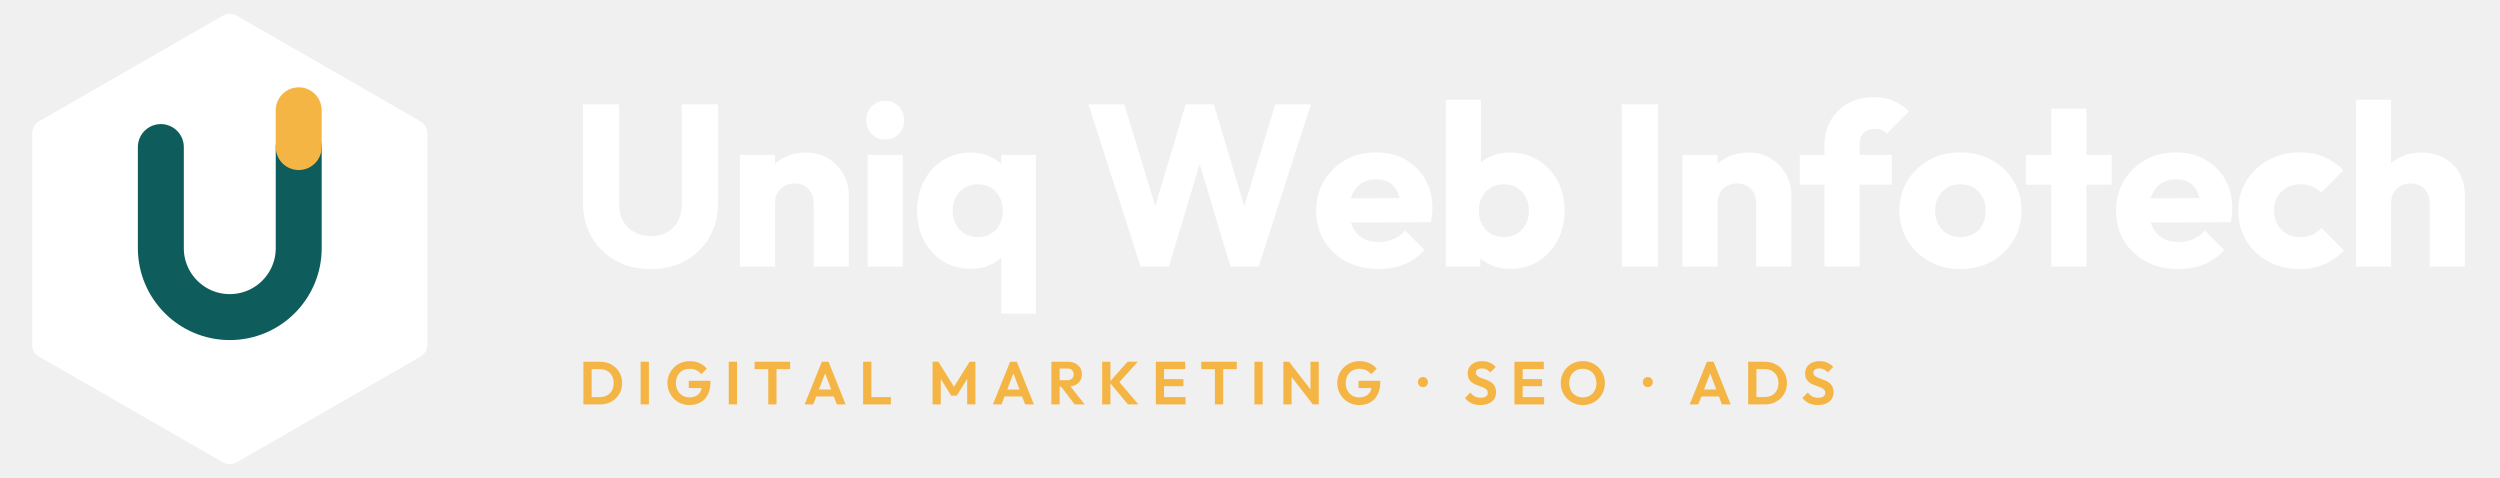
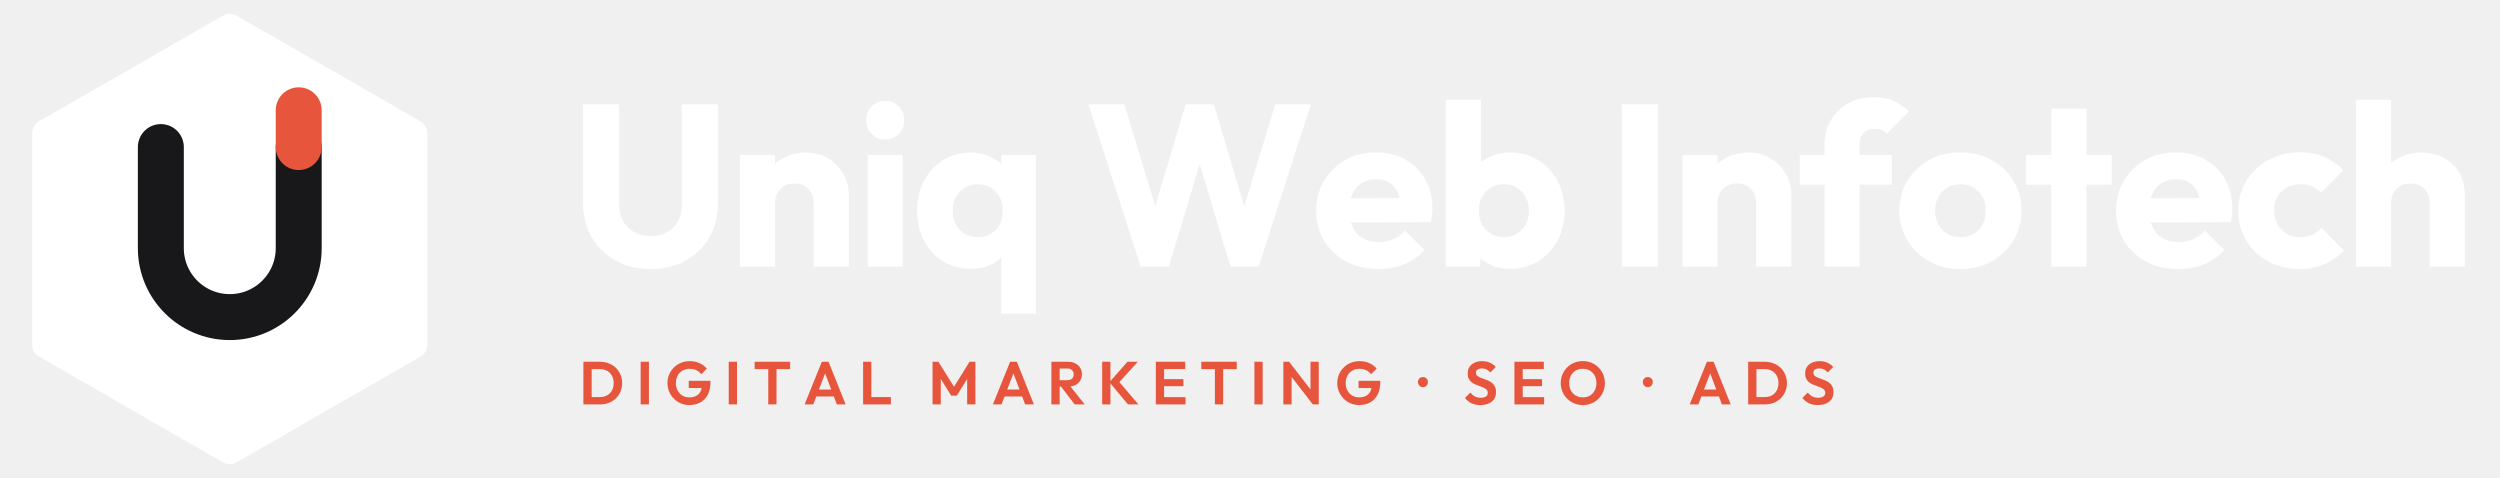
<svg xmlns="http://www.w3.org/2000/svg" viewBox="0 0 544 104" width="1088" height="208" role="img" aria-label="Uniq Web Infotech">
  <g transform="translate(0 2)">
    <path d="M50 4 L90 27 V73 L50 96 L10 73 V27 Z" fill="#FFFFFF" stroke="#FFFFFF" stroke-width="6" stroke-linejoin="round" />
-     <path d="M35 30 V52 a15 15 0 0 0 30 0 V30" fill="none" stroke="#0F5C5C" stroke-width="10" stroke-linecap="round" />
-     <path d="M65 30 L65 22" stroke="#F5B544" stroke-width="10" stroke-linecap="round" />
+     <path d="M35 30 V52 a15 15 0 0 0 30 0 V30" fill="none" stroke="#18181B" stroke-width="10" stroke-linecap="round" />
+     <path d="M65 30 L65 22" stroke="#E8553D" stroke-width="10" stroke-linecap="round" />
  </g>
  <path d="M141.608 58.55Q137.266 58.55 133.942 56.689Q130.619 54.828 128.734 51.562Q126.85 48.296 126.85 44.125V22.7H134.725V44.55Q134.725 46.674 135.637 48.215Q136.548 49.756 138.113 50.578Q139.678 51.4 141.604 51.4Q143.575 51.4 145.086 50.579Q146.598 49.757 147.474 48.23Q148.35 46.703 148.35 44.6V22.7H156.25V44.175Q156.25 48.348 154.39 51.587Q152.53 54.826 149.24 56.688Q145.95 58.55 141.608 58.55Z M177.05 58.0V44.175Q177.05 42.25 175.875 41.087Q174.7 39.925 172.881 39.925Q171.644 39.925 170.684 40.45Q169.725 40.975 169.188 41.938Q168.65 42.9 168.65 44.175L165.675 42.725Q165.675 39.85 166.938 37.712Q168.2 35.575 170.422 34.388Q172.645 33.2 175.46 33.2Q178.125 33.2 180.213 34.475Q182.3 35.75 183.5 37.85Q184.7 39.95 184.7 42.45V58.0ZM161.0 58.0V33.7H168.65V58.0Z M188.8 58.0V33.7H196.45V58.0ZM192.625 30.35Q190.85 30.35 189.675 29.137Q188.5 27.925 188.5 26.15Q188.5 24.375 189.675 23.162Q190.85 21.95 192.625 21.95Q194.45 21.95 195.6 23.162Q196.75 24.375 196.75 26.15Q196.75 27.925 195.6 29.137Q194.45 30.35 192.625 30.35Z M211.2 58.5Q207.85 58.5 205.213 56.85Q202.575 55.2 201.062 52.35Q199.55 49.5 199.55 45.875Q199.55 42.225 201.062 39.362Q202.575 36.5 205.213 34.85Q207.85 33.2 211.2 33.2Q213.65 33.2 215.625 34.15Q217.6 35.1 218.838 36.775Q220.075 38.45 220.25 40.6V51.1Q220.075 53.25 218.85 54.925Q217.625 56.6 215.638 57.55Q213.65 58.5 211.2 58.5ZM212.75 51.6Q215.2 51.6 216.7 49.987Q218.2 48.375 218.2 45.85Q218.2 44.15 217.525 42.862Q216.85 41.575 215.625 40.837Q214.4 40.1 212.775 40.1Q211.175 40.1 209.95 40.837Q208.725 41.575 208.013 42.875Q207.3 44.175 207.3 45.85Q207.3 47.525 208.0 48.825Q208.7 50.125 209.938 50.862Q211.175 51.6 212.75 51.6ZM217.875 68.25V51.75L219.025 45.85L217.875 39.95V33.7H225.4V68.25Z  M248.2 58.0 236.85 22.7H244.65L252.925 49.875H249.875L258.0 22.7H264.125L272.25 49.875H269.225L277.5 22.7H285.25L273.9 58.0H267.75L259.6 30.875H262.5L254.35 58.0Z M299.975 58.55Q296.025 58.55 292.963 56.925Q289.9 55.3 288.15 52.412Q286.4 49.525 286.4 45.85Q286.4 42.2 288.113 39.337Q289.825 36.475 292.788 34.812Q295.75 33.15 299.425 33.15Q303.025 33.15 305.788 34.712Q308.55 36.275 310.125 39.025Q311.7 41.775 311.7 45.3Q311.7 45.975 311.625 46.7Q311.55 47.425 311.35 48.35L290.4 48.425V43.175L308.1 43.1L304.8 45.325Q304.75 43.225 304.138 41.838Q303.525 40.45 302.363 39.725Q301.2 39.0 299.475 39.0Q297.675 39.0 296.35 39.825Q295.025 40.65 294.312 42.162Q293.6 43.675 293.6 45.8Q293.6 47.95 294.363 49.487Q295.125 51.025 296.55 51.837Q297.975 52.65 299.95 52.65Q301.75 52.65 303.2 52.037Q304.65 51.425 305.75 50.175L309.95 54.375Q308.15 56.45 305.6 57.5Q303.05 58.55 299.975 58.55Z M328.6 58.5Q326.125 58.5 324.075 57.487Q322.025 56.475 320.738 54.737Q319.45 53.0 319.25 50.85V40.6Q319.45 38.45 320.75 36.775Q322.05 35.1 324.1 34.15Q326.15 33.2 328.6 33.2Q332.05 33.2 334.725 34.85Q337.4 36.5 338.925 39.362Q340.45 42.225 340.45 45.875Q340.45 49.5 338.925 52.35Q337.4 55.2 334.725 56.85Q332.05 58.5 328.6 58.5ZM314.6 58.0V21.7H322.25V39.675L320.975 45.55L322.125 51.475V58.0ZM327.25 51.6Q328.85 51.6 330.075 50.862Q331.3 50.125 332.0 48.825Q332.7 47.525 332.7 45.85Q332.7 44.175 332.0 42.875Q331.3 41.575 330.062 40.837Q328.825 40.1 327.225 40.1Q325.625 40.1 324.388 40.837Q323.15 41.575 322.475 42.862Q321.8 44.15 321.8 45.85Q321.8 47.55 322.488 48.85Q323.175 50.15 324.413 50.875Q325.65 51.6 327.25 51.6Z  M352.925 58.0V22.7H360.8V58.0Z M382.15 58.0V44.175Q382.15 42.25 380.975 41.087Q379.8 39.925 377.981 39.925Q376.744 39.925 375.784 40.45Q374.825 40.975 374.288 41.938Q373.75 42.9 373.75 44.175L370.775 42.725Q370.775 39.85 372.038 37.712Q373.3 35.575 375.522 34.388Q377.745 33.2 380.56 33.2Q383.225 33.2 385.312 34.475Q387.4 35.75 388.6 37.85Q389.8 39.95 389.8 42.45V58.0ZM366.1 58.0V33.7H373.75V58.0Z M397 58.0V31.625Q397 28.65 398.313 26.287Q399.625 23.925 402.038 22.537Q404.45 21.15 407.75 21.15Q410.25 21.15 412.113 21.975Q413.975 22.8 415.375 24.25L410.575 29.05Q410.1 28.55 409.475 28.287Q408.85 28.025 408 28.025Q406.425 28.025 405.538 28.912Q404.65 29.8 404.65 31.375V58.0ZM391.625 40.2V33.7H411.65V40.2Z M426.6 58.55Q422.825 58.55 419.813 56.875Q416.8 55.2 415.05 52.3Q413.3 49.4 413.3 45.8Q413.3 42.2 415.038 39.35Q416.775 36.5 419.788 34.825Q422.8 33.15 426.575 33.15Q430.375 33.15 433.375 34.812Q436.375 36.475 438.125 39.337Q439.875 42.2 439.875 45.8Q439.875 49.4 438.138 52.3Q436.4 55.2 433.4 56.875Q430.4 58.55 426.6 58.55ZM426.575 51.6Q428.225 51.6 429.475 50.875Q430.725 50.15 431.413 48.837Q432.1 47.525 432.1 45.825Q432.1 44.125 431.388 42.837Q430.675 41.55 429.45 40.825Q428.225 40.1 426.575 40.1Q424.975 40.1 423.725 40.837Q422.475 41.575 421.775 42.862Q421.075 44.15 421.075 45.85Q421.075 47.525 421.775 48.837Q422.475 50.15 423.725 50.875Q424.975 51.6 426.575 51.6Z M446.35 58.0V23.65H454V58.0ZM440.85 40.2V33.7H459.5V40.2Z M474.025 58.55Q470.075 58.55 467.013 56.925Q463.95 55.3 462.2 52.412Q460.45 49.525 460.45 45.85Q460.45 42.2 462.163 39.337Q463.875 36.475 466.837 34.812Q469.8 33.15 473.475 33.15Q477.075 33.15 479.838 34.712Q482.6 36.275 484.175 39.025Q485.75 41.775 485.75 45.3Q485.75 45.975 485.675 46.7Q485.6 47.425 485.4 48.35L464.45 48.425V43.175L482.15 43.1L478.85 45.325Q478.8 43.225 478.188 41.838Q477.575 40.45 476.413 39.725Q475.25 39.0 473.525 39.0Q471.725 39.0 470.4 39.825Q469.075 40.65 468.363 42.162Q467.65 43.675 467.65 45.8Q467.65 47.95 468.413 49.487Q469.175 51.025 470.6 51.837Q472.025 52.65 474.0 52.65Q475.8 52.65 477.25 52.037Q478.7 51.425 479.8 50.175L484.0 54.375Q482.2 56.45 479.65 57.5Q477.1 58.55 474.025 58.55Z M500.4 58.55Q496.625 58.55 493.588 56.9Q490.55 55.25 488.8 52.362Q487.05 49.475 487.05 45.875Q487.05 42.225 488.813 39.35Q490.575 36.475 493.625 34.812Q496.675 33.15 500.475 33.15Q503.325 33.15 505.7 34.138Q508.075 35.125 509.925 37.05L505.05 41.95Q504.2 41.025 503.063 40.562Q501.925 40.1 500.475 40.1Q498.85 40.1 497.575 40.825Q496.3 41.55 495.563 42.825Q494.825 44.1 494.825 45.825Q494.825 47.525 495.563 48.825Q496.3 50.125 497.588 50.862Q498.875 51.6 500.475 51.6Q502 51.6 503.163 51.088Q504.325 50.575 505.175 49.6L510.05 54.5Q508.125 56.5 505.738 57.525Q503.35 58.55 500.4 58.55Z M528.7 58.0V44.175Q528.7 42.25 527.525 41.087Q526.35 39.925 524.531 39.925Q523.294 39.925 522.334 40.45Q521.375 40.975 520.838 41.938Q520.3 42.9 520.3 44.175L517.325 42.725Q517.325 39.85 518.538 37.712Q519.75 35.575 521.897 34.388Q524.045 33.2 526.835 33.2Q529.675 33.2 531.825 34.388Q533.975 35.575 535.163 37.65Q536.35 39.725 536.35 42.45V58.0ZM512.65 58.0V21.7H520.3V58.0Z" fill="#FFFFFF" />
-   <path d="M128.171 88.0V86.4H130.541Q131.438 86.4 132.113 86.025Q132.788 85.65 133.163 84.962Q133.537 84.274 133.537 83.347Q133.537 82.43 133.156 81.75Q132.775 81.07 132.102 80.695Q131.428 80.321 130.541 80.321H128.138V78.72H130.571Q131.6 78.72 132.476 79.065Q133.352 79.41 134.004 80.035Q134.656 80.661 135.017 81.506Q135.379 82.35 135.379 83.36Q135.379 84.36 135.017 85.21Q134.656 86.06 134.009 86.685Q133.362 87.31 132.488 87.655Q131.613 88.0 130.597 88.0ZM126.947 88.0V78.72H128.746V88.0Z M139.407 88.0V78.72H141.206V88.0Z M149.99 88.139Q149.003 88.139 148.137 87.771Q147.271 87.403 146.623 86.748Q145.974 86.093 145.606 85.223Q145.238 84.353 145.238 83.35Q145.238 82.344 145.611 81.479Q145.984 80.615 146.644 79.961Q147.304 79.308 148.19 78.945Q149.076 78.582 150.099 78.582Q151.247 78.582 152.209 79.011Q153.171 79.44 153.808 80.215L152.591 81.433Q152.162 80.856 151.515 80.554Q150.868 80.252 150.089 80.252Q149.201 80.252 148.52 80.641Q147.839 81.03 147.457 81.727Q147.076 82.423 147.076 83.347Q147.076 84.271 147.456 84.974Q147.835 85.677 148.489 86.073Q149.142 86.469 149.98 86.469Q150.851 86.469 151.474 86.147Q152.096 85.825 152.427 85.197Q152.759 84.568 152.759 83.66L153.924 84.462L149.871 84.429V82.862H154.6V83.119Q154.6 84.779 154.006 85.898Q153.412 87.017 152.374 87.578Q151.337 88.139 149.99 88.139Z M158.573 88.0V78.72H160.372V88.0Z M167.172 88.0V78.918H168.971V88.0ZM164.212 80.321V78.72H171.934V80.321Z M175.082 88.0 178.828 78.72H180.293L184.009 88.0H182.095L179.22 80.39H179.874L176.963 88.0ZM177.069 86.267V84.763H182.055V86.267Z M187.81 88.0V78.72H189.608V88.0ZM189.13 88.0V86.4H193.852V88.0Z  M202.923 88.0V78.72H204.194L207.949 84.743H207.226L210.978 78.72H212.249V88.0H210.457V81.803L210.81 81.898L208.193 86.099H206.979L204.365 81.898L204.715 81.803V88.0Z M216.053 88.0 219.799 78.72H221.264L224.98 88.0H223.066L220.192 80.39H220.845L217.934 88.0ZM218.04 86.267V84.763H223.026V86.267Z M230.098 84.123V82.727H232.249Q232.909 82.727 233.272 82.388Q233.635 82.05 233.635 81.456Q233.635 80.912 233.277 80.549Q232.919 80.186 232.259 80.186H230.098V78.72H232.414Q233.312 78.72 233.992 79.072Q234.672 79.423 235.049 80.032Q235.427 80.641 235.427 81.426Q235.427 82.242 235.048 82.845Q234.668 83.449 233.982 83.786Q233.296 84.123 232.381 84.123ZM228.781 88.0V78.72H230.58V88.0ZM233.85 88.0 230.784 83.987 232.438 83.472 236.035 88.0Z M245.442 88.0 241.413 83.162 245.334 78.72H247.584L243.215 83.545V82.71L247.719 88.0ZM239.829 88.0V78.72H241.628V88.0Z M251.511 88.0V78.72H253.309V88.0ZM252.827 88.0V86.413H257.969V88.0ZM252.827 84.03V82.496H257.51V84.03ZM252.827 80.308V78.72H257.899V80.308Z M264.361 88.0V78.918H266.159V88.0ZM261.4 80.321V78.72H269.122V80.321Z M272.96 88.0V78.72H274.758V88.0Z M279.256 88.0V78.72H280.51L281.054 80.522V88.0ZM285.674 88.0 280.163 80.872 280.51 78.72 286.021 85.848ZM285.674 88.0 285.163 86.261V78.72H286.961V88.0Z M295.739 88.139Q294.752 88.139 293.886 87.771Q293.02 87.403 292.371 86.748Q291.723 86.093 291.355 85.223Q290.987 84.353 290.987 83.35Q290.987 82.344 291.36 81.479Q291.733 80.615 292.393 79.961Q293.053 79.308 293.939 78.945Q294.825 78.582 295.848 78.582Q296.996 78.582 297.958 79.011Q298.92 79.44 299.557 80.215L298.339 81.433Q297.91 80.856 297.264 80.554Q296.617 80.252 295.838 80.252Q294.95 80.252 294.269 80.641Q293.587 81.03 293.206 81.727Q292.825 82.423 292.825 83.347Q292.825 84.271 293.205 84.974Q293.584 85.677 294.237 86.073Q294.891 86.469 295.729 86.469Q296.6 86.469 297.222 86.147Q297.844 85.825 298.176 85.197Q298.508 84.568 298.508 83.66L299.673 84.462L295.62 84.429V82.862H300.349V83.119Q300.349 84.779 299.755 85.898Q299.161 87.017 298.123 87.578Q297.085 88.139 295.739 88.139Z  M309.631 84.238Q309.159 84.238 308.854 83.92Q308.549 83.601 308.549 83.142Q308.549 82.67 308.854 82.357Q309.159 82.044 309.631 82.044Q310.103 82.044 310.407 82.357Q310.71 82.67 310.71 83.142Q310.71 83.601 310.407 83.92Q310.103 84.238 309.631 84.238Z  M322.124 88.139Q321.002 88.139 320.205 87.754Q319.408 87.37 318.765 86.604L319.949 85.419Q320.365 85.957 320.903 86.254Q321.441 86.551 322.217 86.551Q322.926 86.551 323.337 86.272Q323.748 85.994 323.748 85.505Q323.748 85.086 323.51 84.82Q323.273 84.555 322.883 84.373Q322.494 84.192 322.025 84.038Q321.557 83.885 321.09 83.685Q320.623 83.486 320.233 83.187Q319.844 82.888 319.606 82.421Q319.369 81.954 319.369 81.245Q319.369 80.403 319.78 79.808Q320.19 79.212 320.903 78.897Q321.616 78.582 322.517 78.582Q323.464 78.582 324.23 78.933Q324.995 79.285 325.48 79.856L324.292 81.04Q323.886 80.598 323.456 80.384Q323.025 80.169 322.481 80.169Q321.863 80.169 321.51 80.41Q321.157 80.651 321.157 81.093Q321.157 81.479 321.395 81.717Q321.632 81.954 322.022 82.124Q322.411 82.294 322.88 82.453Q323.348 82.611 323.815 82.814Q324.282 83.017 324.672 83.334Q325.061 83.651 325.299 84.142Q325.536 84.634 325.536 85.367Q325.536 86.657 324.622 87.398Q323.708 88.139 322.124 88.139Z M329.545 88.0V78.72H331.344V88.0ZM330.862 88.0V86.413H336.004V88.0ZM330.862 84.03V82.496H335.545V84.03ZM330.862 80.308V78.72H335.934V80.308Z M344.441 88.145Q343.422 88.145 342.545 87.776Q341.669 87.406 341.011 86.751Q340.353 86.096 339.985 85.223Q339.617 84.35 339.617 83.347Q339.617 82.341 339.983 81.476Q340.349 80.611 341.001 79.956Q341.653 79.301 342.524 78.938Q343.395 78.575 344.415 78.575Q345.435 78.575 346.306 78.938Q347.177 79.301 347.834 79.956Q348.49 80.611 348.857 81.483Q349.223 82.354 349.223 83.36Q349.223 84.363 348.857 85.235Q348.49 86.106 347.839 86.758Q347.187 87.409 346.317 87.777Q345.448 88.145 344.441 88.145ZM344.415 86.475Q345.303 86.475 345.968 86.079Q346.632 85.683 347.007 84.979Q347.382 84.274 347.382 83.347Q347.382 82.657 347.167 82.09Q346.953 81.522 346.557 81.106Q346.161 80.691 345.619 80.468Q345.078 80.245 344.415 80.245Q343.537 80.245 342.872 80.634Q342.207 81.024 341.833 81.722Q341.458 82.42 341.458 83.347Q341.458 84.04 341.673 84.619Q341.887 85.198 342.278 85.609Q342.669 86.02 343.215 86.248Q343.761 86.475 344.415 86.475Z  M358.561 84.238Q358.089 84.238 357.784 83.92Q357.479 83.601 357.479 83.142Q357.479 82.67 357.784 82.357Q358.089 82.044 358.561 82.044Q359.033 82.044 359.337 82.357Q359.64 82.67 359.64 83.142Q359.64 83.601 359.337 83.92Q359.033 84.238 358.561 84.238Z  M367.675 88.0 371.42 78.72H372.886L376.601 88.0H374.687L371.813 80.39H372.467L369.556 88.0ZM369.662 86.267V84.763H374.648V86.267Z M381.627 88.0V86.4H383.996Q384.894 86.4 385.569 86.025Q386.244 85.65 386.618 84.962Q386.993 84.274 386.993 83.347Q386.993 82.43 386.612 81.75Q386.23 81.07 385.557 80.695Q384.884 80.321 383.996 80.321H381.594V78.72H384.026Q385.056 78.72 385.932 79.065Q386.808 79.41 387.46 80.035Q388.111 80.661 388.473 81.506Q388.834 82.35 388.834 83.36Q388.834 84.36 388.473 85.21Q388.111 86.06 387.465 86.685Q386.818 87.31 385.943 87.655Q385.069 88.0 384.052 88.0ZM380.403 88.0V78.72H382.201V88.0Z M395.553 88.139Q394.431 88.139 393.634 87.754Q392.837 87.37 392.193 86.604L393.378 85.419Q393.794 85.957 394.332 86.254Q394.869 86.551 395.645 86.551Q396.354 86.551 396.765 86.272Q397.176 85.994 397.176 85.505Q397.176 85.086 396.939 84.82Q396.701 84.555 396.312 84.373Q395.922 84.192 395.454 84.038Q394.985 83.885 394.518 83.685Q394.051 83.486 393.662 83.187Q393.272 82.888 393.035 82.421Q392.797 81.954 392.797 81.245Q392.797 80.403 393.208 79.808Q393.619 79.212 394.332 78.897Q395.044 78.582 395.945 78.582Q396.892 78.582 397.658 78.933Q398.424 79.285 398.909 79.856L397.721 81.04Q397.315 80.598 396.884 80.384Q396.453 80.169 395.909 80.169Q395.292 80.169 394.939 80.41Q394.586 80.651 394.586 81.093Q394.586 81.479 394.823 81.717Q395.061 81.954 395.45 82.124Q395.84 82.294 396.308 82.453Q396.777 82.611 397.244 82.814Q397.711 83.017 398.1 83.334Q398.49 83.651 398.727 84.142Q398.965 84.634 398.965 85.367Q398.965 86.657 398.051 87.398Q397.137 88.139 395.553 88.139Z" fill="#F5B544" />
+   <path d="M128.171 88.0V86.4H130.541Q131.438 86.4 132.113 86.025Q132.788 85.65 133.163 84.962Q133.537 84.274 133.537 83.347Q133.537 82.43 133.156 81.75Q132.775 81.07 132.102 80.695Q131.428 80.321 130.541 80.321H128.138V78.72H130.571Q131.6 78.72 132.476 79.065Q133.352 79.41 134.004 80.035Q134.656 80.661 135.017 81.506Q135.379 82.35 135.379 83.36Q135.379 84.36 135.017 85.21Q134.656 86.06 134.009 86.685Q133.362 87.31 132.488 87.655Q131.613 88.0 130.597 88.0ZM126.947 88.0V78.72H128.746V88.0Z M139.407 88.0V78.72H141.206V88.0Z M149.99 88.139Q149.003 88.139 148.137 87.771Q147.271 87.403 146.623 86.748Q145.974 86.093 145.606 85.223Q145.238 84.353 145.238 83.35Q145.238 82.344 145.611 81.479Q145.984 80.615 146.644 79.961Q147.304 79.308 148.19 78.945Q149.076 78.582 150.099 78.582Q151.247 78.582 152.209 79.011Q153.171 79.44 153.808 80.215L152.591 81.433Q152.162 80.856 151.515 80.554Q150.868 80.252 150.089 80.252Q149.201 80.252 148.52 80.641Q147.839 81.03 147.457 81.727Q147.076 82.423 147.076 83.347Q147.076 84.271 147.456 84.974Q147.835 85.677 148.489 86.073Q149.142 86.469 149.98 86.469Q150.851 86.469 151.474 86.147Q152.096 85.825 152.427 85.197Q152.759 84.568 152.759 83.66L153.924 84.462L149.871 84.429V82.862H154.6V83.119Q154.6 84.779 154.006 85.898Q153.412 87.017 152.374 87.578Q151.337 88.139 149.99 88.139Z M158.573 88.0V78.72H160.372V88.0Z M167.172 88.0V78.918H168.971V88.0ZM164.212 80.321V78.72H171.934V80.321Z M175.082 88.0 178.828 78.72H180.293L184.009 88.0H182.095L179.22 80.39H179.874L176.963 88.0ZM177.069 86.267V84.763H182.055V86.267Z M187.81 88.0V78.72H189.608V88.0ZM189.13 88.0V86.4H193.852V88.0Z  M202.923 88.0V78.72H204.194L207.949 84.743H207.226L210.978 78.72H212.249V88.0H210.457V81.803L210.81 81.898L208.193 86.099H206.979L204.365 81.898L204.715 81.803V88.0Z M216.053 88.0 219.799 78.72H221.264L224.98 88.0H223.066L220.192 80.39H220.845L217.934 88.0ZM218.04 86.267V84.763H223.026V86.267Z M230.098 84.123V82.727H232.249Q232.909 82.727 233.272 82.388Q233.635 82.05 233.635 81.456Q233.635 80.912 233.277 80.549Q232.919 80.186 232.259 80.186H230.098V78.72H232.414Q233.312 78.72 233.992 79.072Q234.672 79.423 235.049 80.032Q235.427 80.641 235.427 81.426Q235.427 82.242 235.048 82.845Q234.668 83.449 233.982 83.786Q233.296 84.123 232.381 84.123ZM228.781 88.0V78.72H230.58V88.0ZM233.85 88.0 230.784 83.987 232.438 83.472 236.035 88.0Z M245.442 88.0 241.413 83.162 245.334 78.72H247.584L243.215 83.545V82.71L247.719 88.0ZM239.829 88.0V78.72H241.628V88.0Z M251.511 88.0V78.72H253.309V88.0ZM252.827 88.0V86.413H257.969V88.0ZM252.827 84.03V82.496H257.51V84.03ZM252.827 80.308V78.72H257.899V80.308Z M264.361 88.0V78.918H266.159V88.0ZM261.4 80.321V78.72H269.122V80.321Z M272.96 88.0V78.72H274.758V88.0Z M279.256 88.0V78.72H280.51L281.054 80.522V88.0ZM285.674 88.0 280.163 80.872 280.51 78.72 286.021 85.848ZM285.674 88.0 285.163 86.261V78.72H286.961V88.0Z M295.739 88.139Q294.752 88.139 293.886 87.771Q293.02 87.403 292.371 86.748Q291.723 86.093 291.355 85.223Q290.987 84.353 290.987 83.35Q290.987 82.344 291.36 81.479Q291.733 80.615 292.393 79.961Q293.053 79.308 293.939 78.945Q294.825 78.582 295.848 78.582Q296.996 78.582 297.958 79.011Q298.92 79.44 299.557 80.215L298.339 81.433Q297.91 80.856 297.264 80.554Q296.617 80.252 295.838 80.252Q294.95 80.252 294.269 80.641Q293.587 81.03 293.206 81.727Q292.825 82.423 292.825 83.347Q292.825 84.271 293.205 84.974Q293.584 85.677 294.237 86.073Q294.891 86.469 295.729 86.469Q296.6 86.469 297.222 86.147Q297.844 85.825 298.176 85.197Q298.508 84.568 298.508 83.66L299.673 84.462L295.62 84.429V82.862H300.349V83.119Q300.349 84.779 299.755 85.898Q299.161 87.017 298.123 87.578Q297.085 88.139 295.739 88.139Z  M309.631 84.238Q309.159 84.238 308.854 83.92Q308.549 83.601 308.549 83.142Q308.549 82.67 308.854 82.357Q309.159 82.044 309.631 82.044Q310.103 82.044 310.407 82.357Q310.71 82.67 310.71 83.142Q310.71 83.601 310.407 83.92Q310.103 84.238 309.631 84.238Z  M322.124 88.139Q321.002 88.139 320.205 87.754Q319.408 87.37 318.765 86.604L319.949 85.419Q320.365 85.957 320.903 86.254Q321.441 86.551 322.217 86.551Q322.926 86.551 323.337 86.272Q323.748 85.994 323.748 85.505Q323.748 85.086 323.51 84.82Q323.273 84.555 322.883 84.373Q322.494 84.192 322.025 84.038Q321.557 83.885 321.09 83.685Q320.623 83.486 320.233 83.187Q319.844 82.888 319.606 82.421Q319.369 81.954 319.369 81.245Q319.369 80.403 319.78 79.808Q320.19 79.212 320.903 78.897Q321.616 78.582 322.517 78.582Q323.464 78.582 324.23 78.933Q324.995 79.285 325.48 79.856L324.292 81.04Q323.886 80.598 323.456 80.384Q323.025 80.169 322.481 80.169Q321.863 80.169 321.51 80.41Q321.157 80.651 321.157 81.093Q321.157 81.479 321.395 81.717Q321.632 81.954 322.022 82.124Q322.411 82.294 322.88 82.453Q323.348 82.611 323.815 82.814Q324.282 83.017 324.672 83.334Q325.061 83.651 325.299 84.142Q325.536 84.634 325.536 85.367Q325.536 86.657 324.622 87.398Q323.708 88.139 322.124 88.139Z M329.545 88.0V78.72H331.344V88.0ZM330.862 88.0V86.413H336.004V88.0ZM330.862 84.03V82.496H335.545V84.03ZM330.862 80.308V78.72H335.934V80.308Z M344.441 88.145Q343.422 88.145 342.545 87.776Q341.669 87.406 341.011 86.751Q340.353 86.096 339.985 85.223Q339.617 84.35 339.617 83.347Q339.617 82.341 339.983 81.476Q340.349 80.611 341.001 79.956Q341.653 79.301 342.524 78.938Q343.395 78.575 344.415 78.575Q345.435 78.575 346.306 78.938Q347.177 79.301 347.834 79.956Q348.49 80.611 348.857 81.483Q349.223 82.354 349.223 83.36Q349.223 84.363 348.857 85.235Q348.49 86.106 347.839 86.758Q347.187 87.409 346.317 87.777Q345.448 88.145 344.441 88.145ZM344.415 86.475Q345.303 86.475 345.968 86.079Q346.632 85.683 347.007 84.979Q347.382 84.274 347.382 83.347Q347.382 82.657 347.167 82.09Q346.953 81.522 346.557 81.106Q346.161 80.691 345.619 80.468Q345.078 80.245 344.415 80.245Q343.537 80.245 342.872 80.634Q342.207 81.024 341.833 81.722Q341.458 82.42 341.458 83.347Q341.458 84.04 341.673 84.619Q341.887 85.198 342.278 85.609Q342.669 86.02 343.215 86.248Q343.761 86.475 344.415 86.475Z  M358.561 84.238Q358.089 84.238 357.784 83.92Q357.479 83.601 357.479 83.142Q357.479 82.67 357.784 82.357Q358.089 82.044 358.561 82.044Q359.033 82.044 359.337 82.357Q359.64 82.67 359.64 83.142Q359.64 83.601 359.337 83.92Q359.033 84.238 358.561 84.238Z  M367.675 88.0 371.42 78.72H372.886L376.601 88.0H374.687L371.813 80.39H372.467L369.556 88.0ZM369.662 86.267V84.763H374.648V86.267Z M381.627 88.0V86.4H383.996Q384.894 86.4 385.569 86.025Q386.244 85.65 386.618 84.962Q386.993 84.274 386.993 83.347Q386.993 82.43 386.612 81.75Q386.23 81.07 385.557 80.695Q384.884 80.321 383.996 80.321H381.594V78.72H384.026Q385.056 78.72 385.932 79.065Q386.808 79.41 387.46 80.035Q388.111 80.661 388.473 81.506Q388.834 82.35 388.834 83.36Q388.834 84.36 388.473 85.21Q388.111 86.06 387.465 86.685Q386.818 87.31 385.943 87.655Q385.069 88.0 384.052 88.0ZM380.403 88.0V78.72H382.201V88.0Z M395.553 88.139Q394.431 88.139 393.634 87.754Q392.837 87.37 392.193 86.604L393.378 85.419Q393.794 85.957 394.332 86.254Q394.869 86.551 395.645 86.551Q396.354 86.551 396.765 86.272Q397.176 85.994 397.176 85.505Q397.176 85.086 396.939 84.82Q396.701 84.555 396.312 84.373Q395.922 84.192 395.454 84.038Q394.985 83.885 394.518 83.685Q394.051 83.486 393.662 83.187Q393.272 82.888 393.035 82.421Q392.797 81.954 392.797 81.245Q392.797 80.403 393.208 79.808Q393.619 79.212 394.332 78.897Q395.044 78.582 395.945 78.582Q396.892 78.582 397.658 78.933Q398.424 79.285 398.909 79.856L397.721 81.04Q397.315 80.598 396.884 80.384Q396.453 80.169 395.909 80.169Q395.292 80.169 394.939 80.41Q394.586 80.651 394.586 81.093Q394.586 81.479 394.823 81.717Q395.061 81.954 395.45 82.124Q395.84 82.294 396.308 82.453Q396.777 82.611 397.244 82.814Q397.711 83.017 398.1 83.334Q398.49 83.651 398.727 84.142Q398.965 84.634 398.965 85.367Q398.965 86.657 398.051 87.398Q397.137 88.139 395.553 88.139Z" fill="#E8553D" />
</svg>
